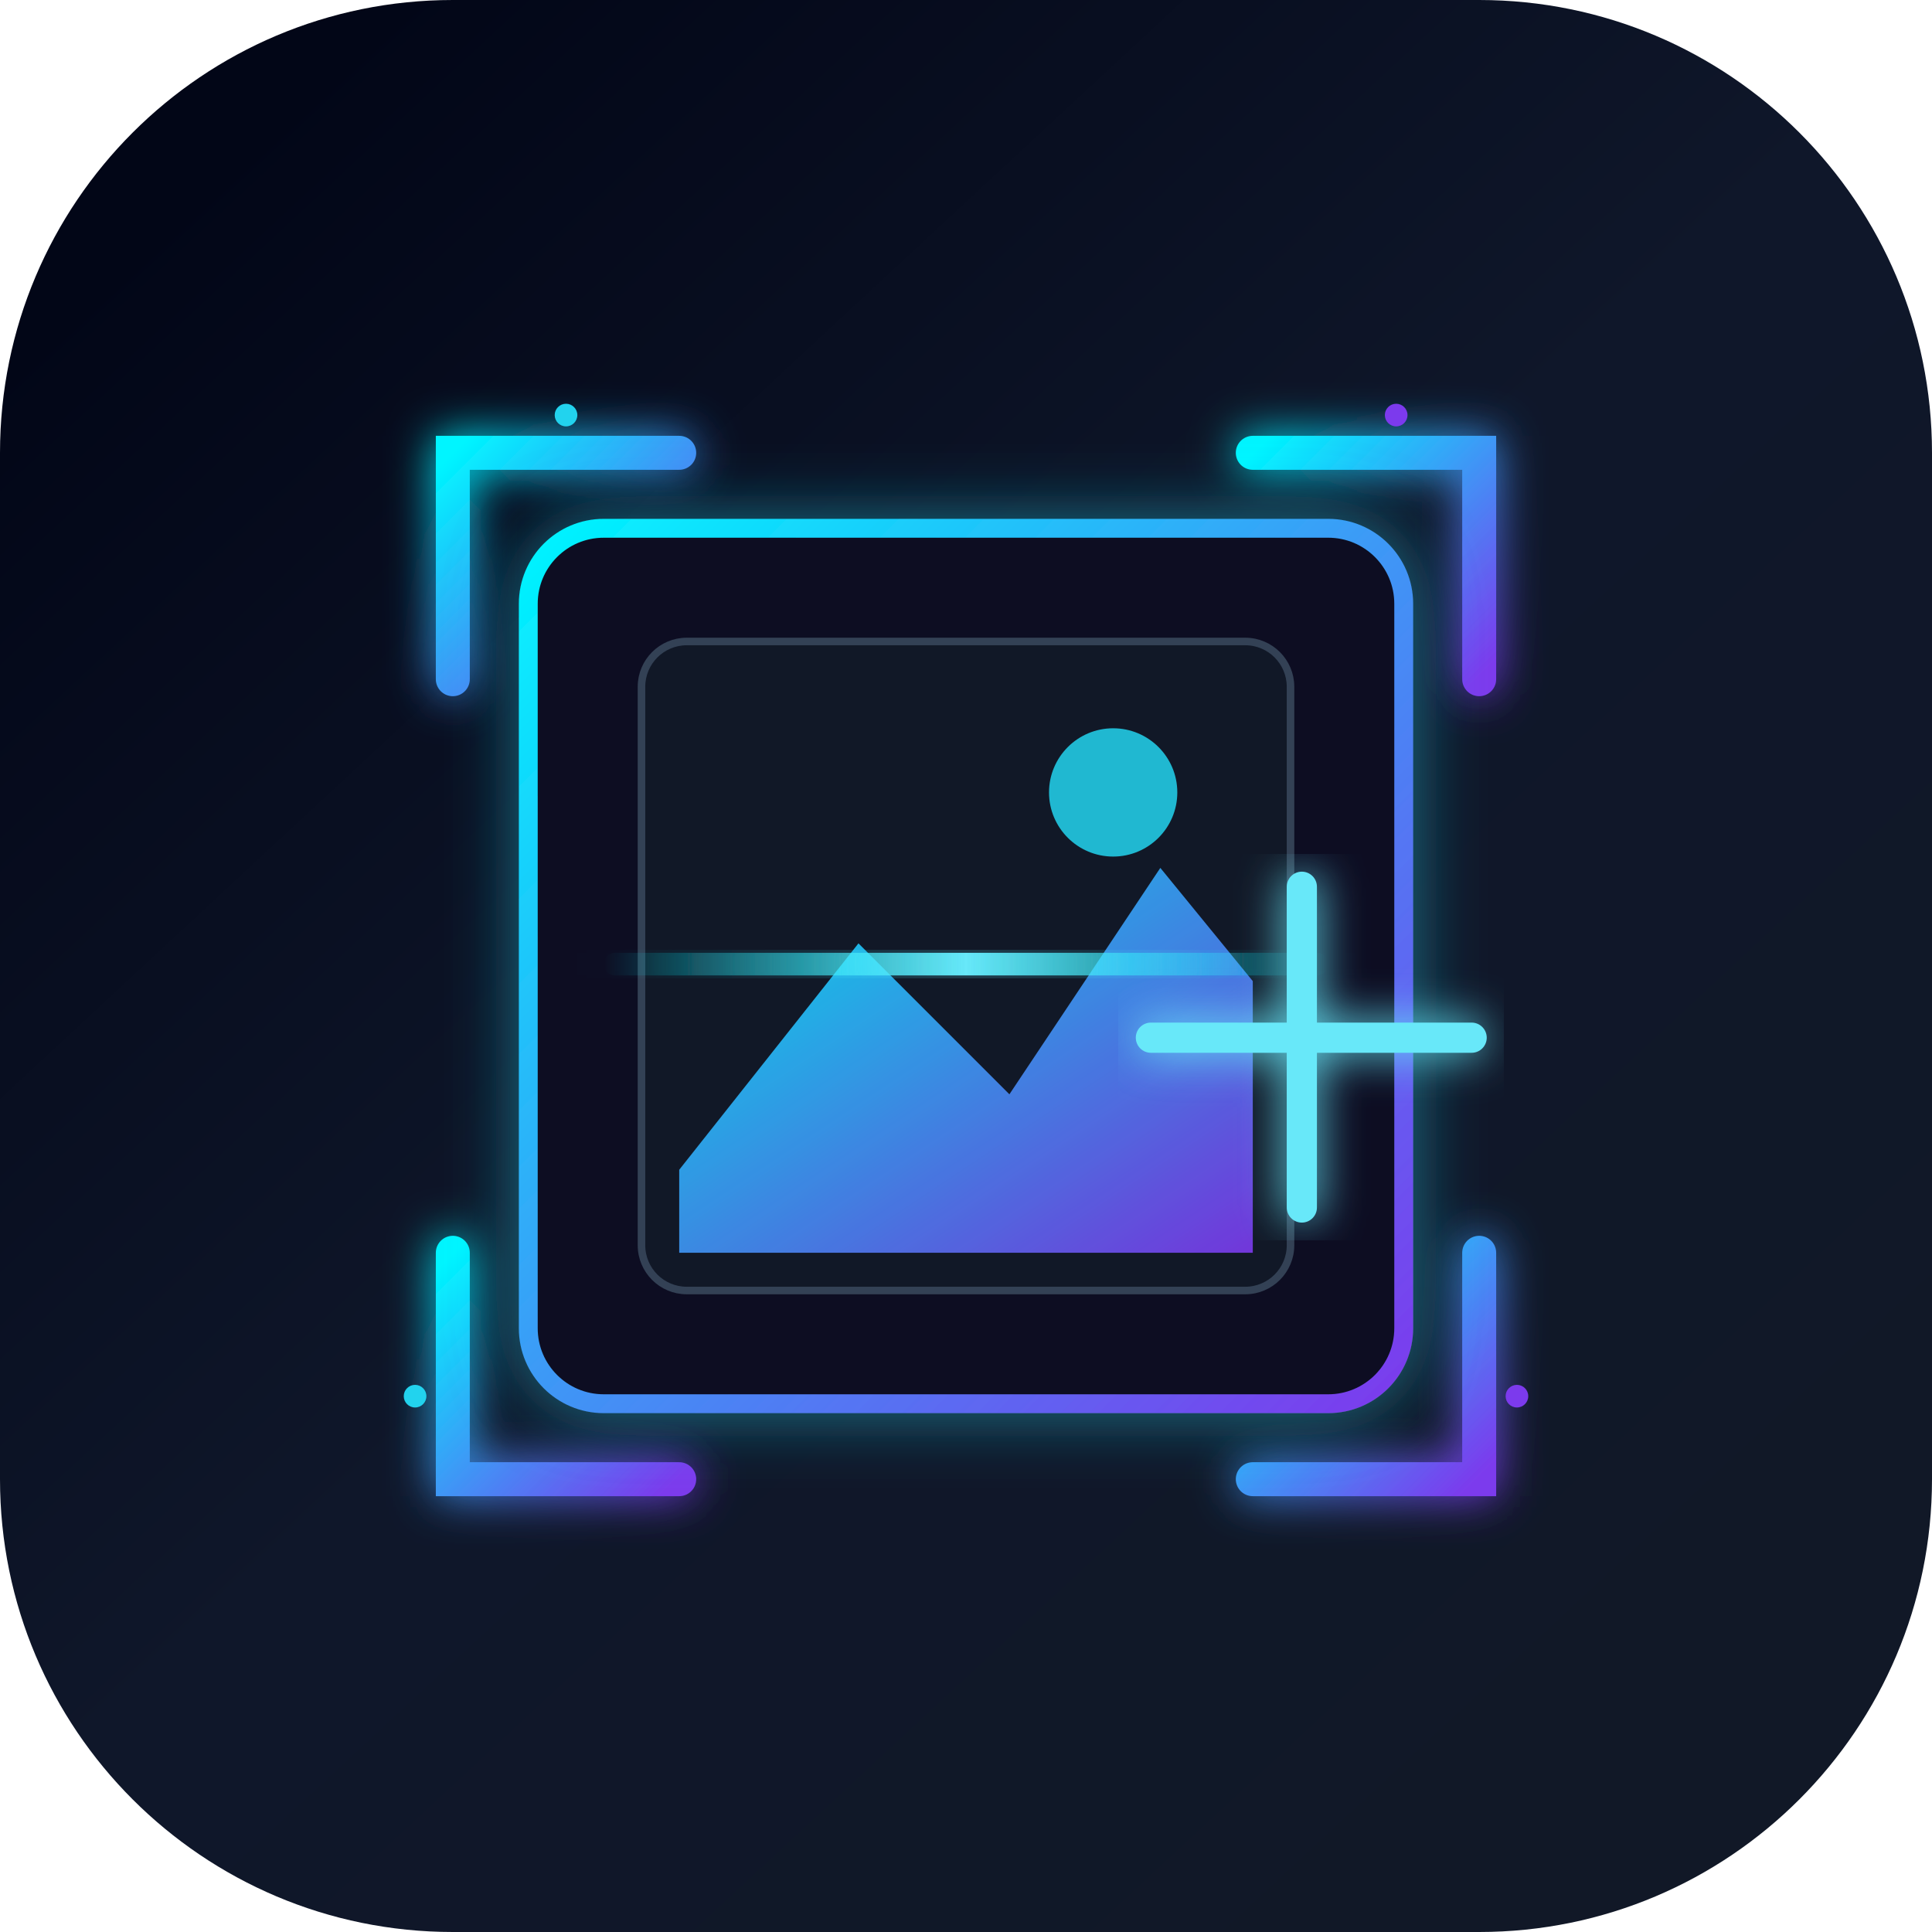
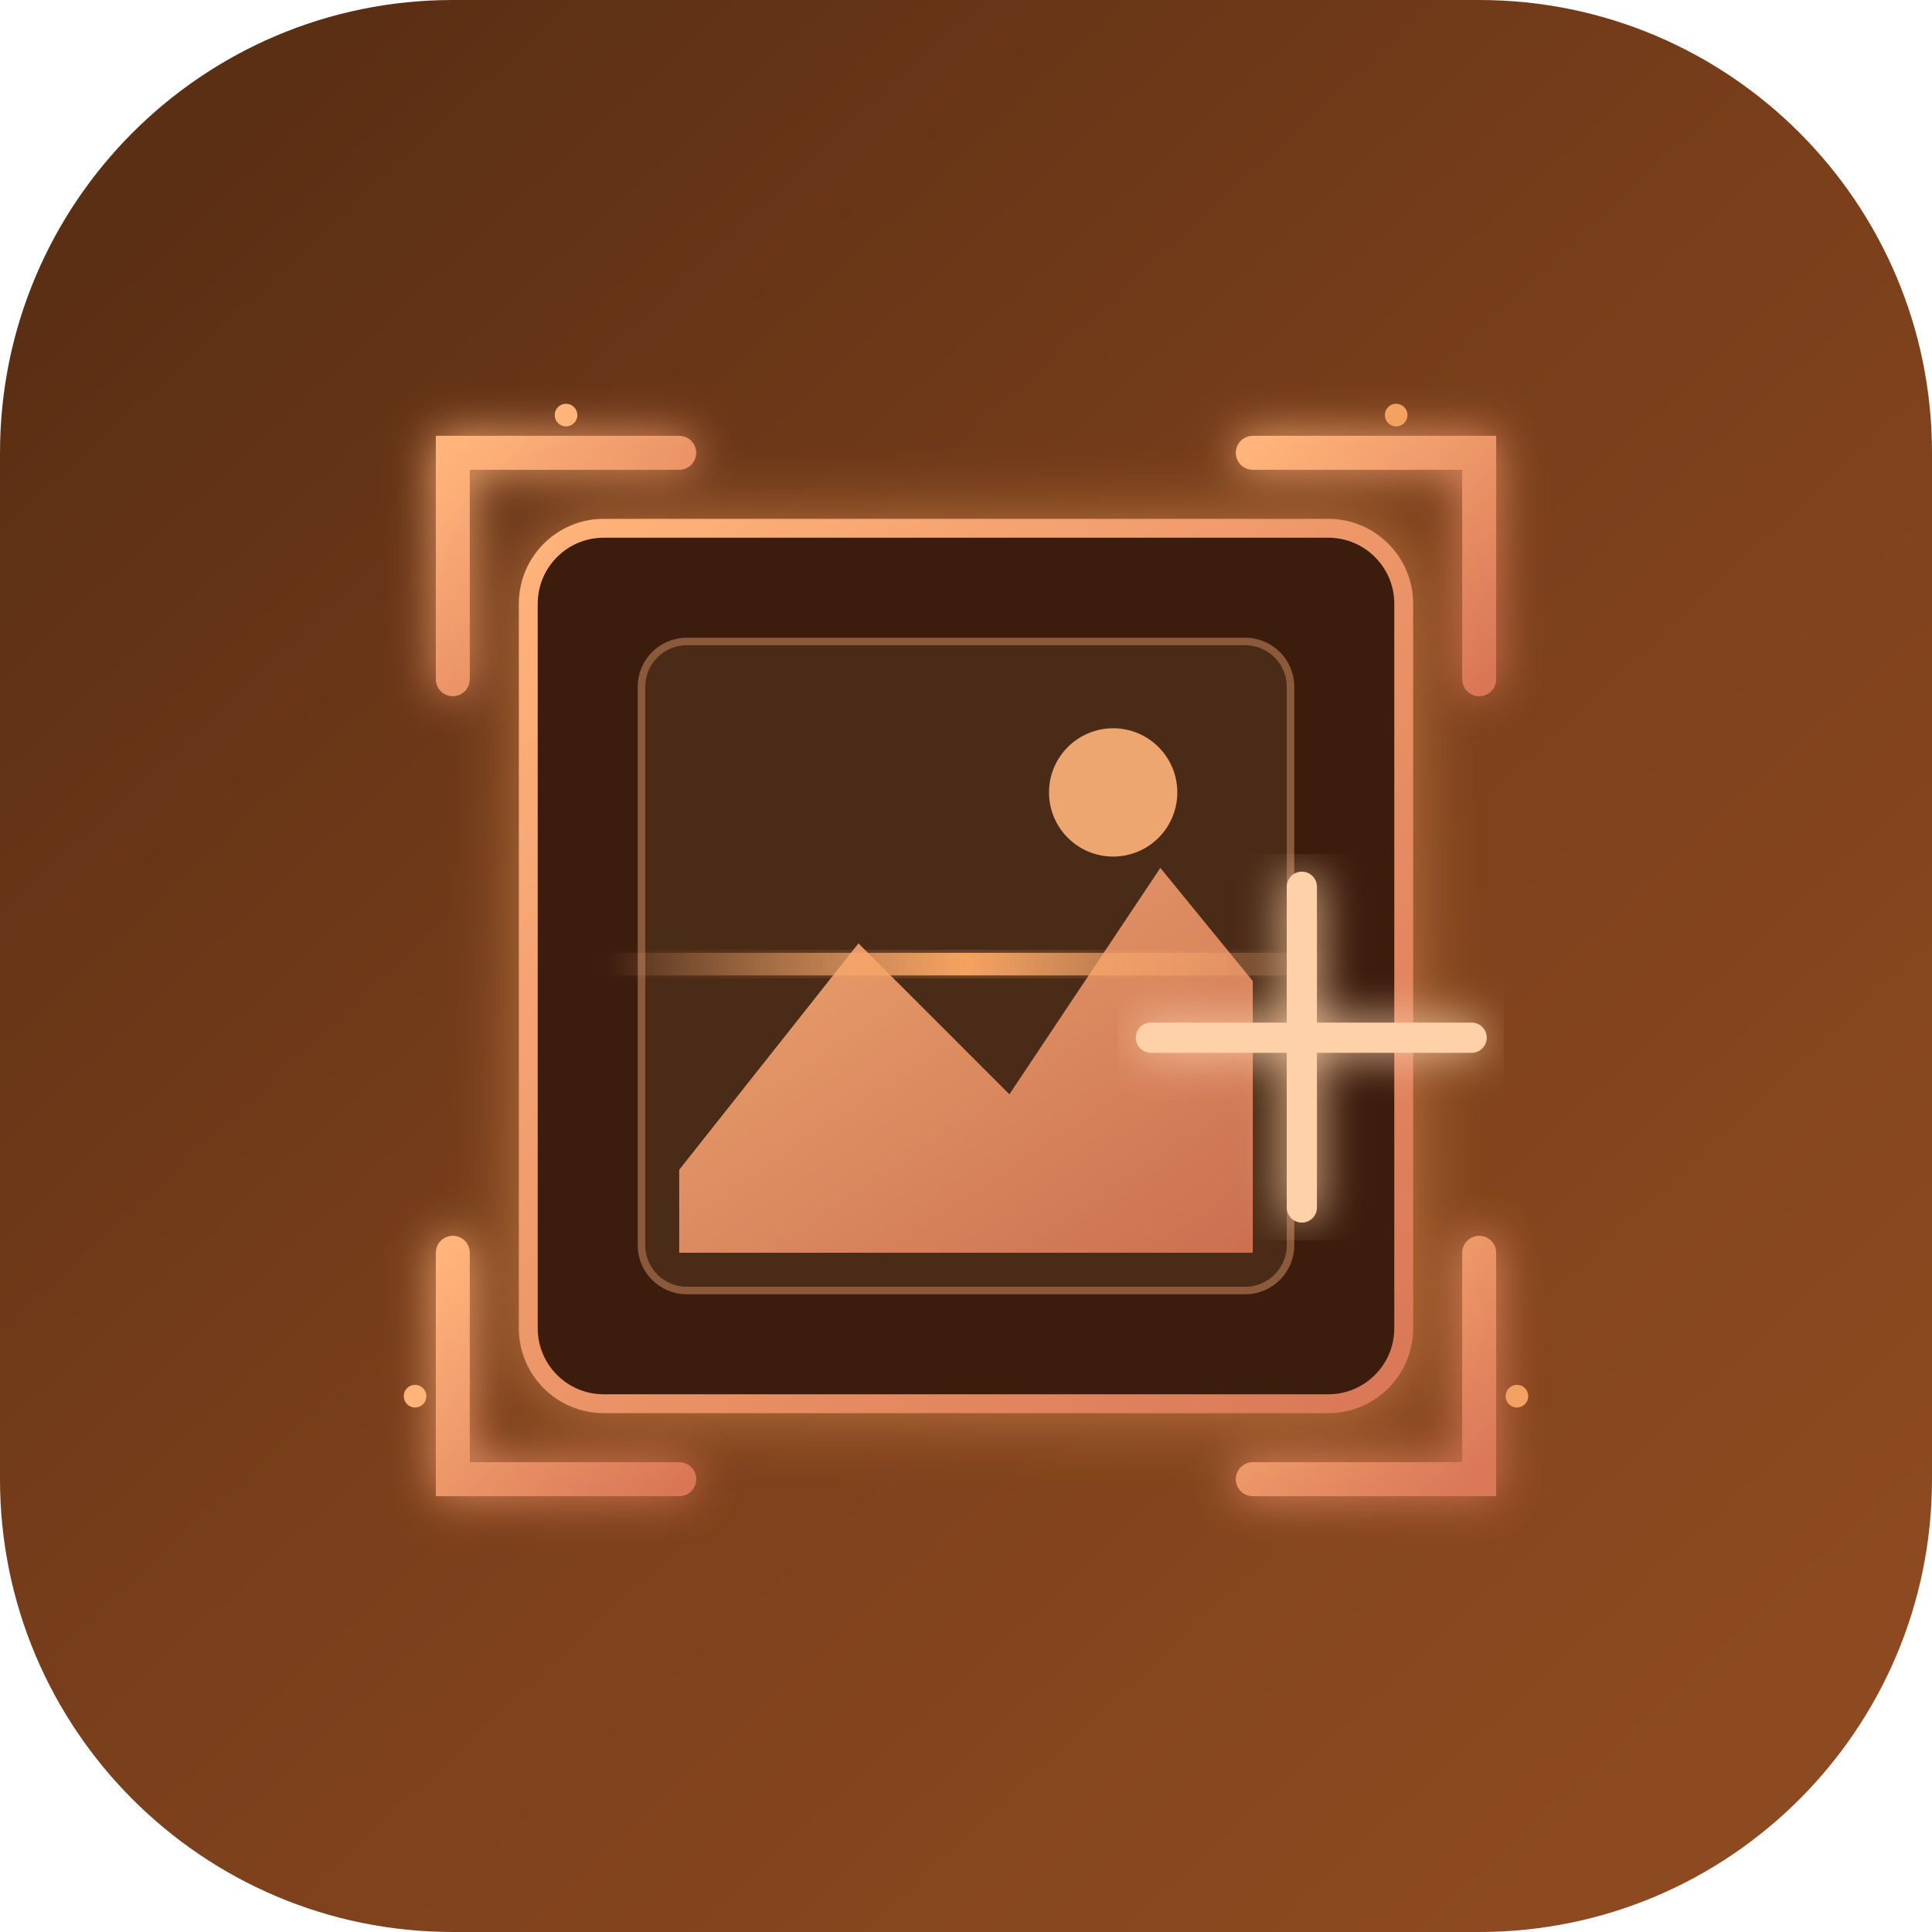
<svg xmlns="http://www.w3.org/2000/svg" width="1024" height="1024" viewBox="0 0 1024 1024" fill="none">
  <defs>
    <linearGradient id="bg" x1="120" y1="80" x2="900" y2="920" gradientUnits="userSpaceOnUse">
-       <stop stop-color="#020617" />
-       <stop offset="0.5" stop-color="#0F172A" />
-       <stop offset="1" stop-color="#111827" />
+       <stop stop-color="#5b2f14" />
+       <stop offset="0.5" stop-color="#7a3f1b" />
+       <stop offset="1" stop-color="#8d4a20" />
    </linearGradient>
-     <linearGradient id="neon" x1="0" y1="0" x2="1" y2="1">
-       <stop stop-color="#00F5FF" />
-       <stop offset="1" stop-color="#7C3AED" />
+     <linearGradient id="warm" x1="0" y1="0" x2="1" y2="1">
+       <stop stop-color="#ffb47a" />
+       <stop offset="1" stop-color="#d97757" />
    </linearGradient>
    <linearGradient id="scan" x1="0" y1="0" x2="1" y2="0">
-       <stop stop-color="#00F5FF" stop-opacity="0" />
-       <stop offset="0.5" stop-color="#67E8F9" />
-       <stop offset="1" stop-color="#00F5FF" stop-opacity="0" />
+       <stop stop-color="#ffb47a" stop-opacity="0" />
+       <stop offset="0.5" stop-color="#f4a261" />
+       <stop offset="1" stop-color="#ffb47a" stop-opacity="0" />
    </linearGradient>
    <filter id="glow">
      <feGaussianBlur stdDeviation="12" result="blur" />
      <feMerge>
        <feMergeNode in="blur" />
        <feMergeNode in="SourceGraphic" />
      </feMerge>
    </filter>
    <filter id="softGlow">
-       <feDropShadow dx="0" dy="0" stdDeviation="18" flood-color="#22D3EE" flood-opacity="0.5" />
+       <feDropShadow dx="0" dy="0" stdDeviation="18" flood-color="#f4a261" flood-opacity="0.55" />
    </filter>
  </defs>
  <rect width="1024" height="1024" rx="240" fill="url(#bg)" />
-   <g stroke="url(#neon)" stroke-width="18" stroke-linecap="round" filter="url(#glow)">
+   <g stroke="url(#warm)" stroke-width="18" stroke-linecap="round" filter="url(#glow)">
    <path d="M240 360V240H360" />
    <path d="M664 240H784V360" />
    <path d="M240 664V784H360" />
    <path d="M664 784H784V664" />
  </g>
  <g filter="url(#softGlow)">
-     <rect x="280" y="280" width="464" height="464" rx="40" fill="#0B1120" stroke="url(#neon)" stroke-width="10" />
+     <rect x="280" y="280" width="464" height="464" rx="40" fill="#3a1e0e" stroke="url(#warm)" stroke-width="10" />
  </g>
-   <rect x="340" y="340" width="344" height="344" rx="24" fill="#111827" stroke="#334155" stroke-width="4" />
-   <circle cx="590" cy="420" r="34" fill="#22D3EE" opacity="0.85" />
-   <path d="M360 620L455 500L535 580L615 460L664 520V664H360V620Z" fill="url(#neon)" opacity="0.9" />
+   <rect x="340" y="340" width="344" height="344" rx="24" fill="#4a2b17" stroke="#8a5a3a" stroke-width="4" />
+   <circle cx="590" cy="420" r="34" fill="#ffb47a" opacity="0.9" />
+   <path d="M360 620L455 500L535 580L615 460L664 520V664H360V620Z" fill="url(#warm)" opacity="0.9" />
  <rect x="320" y="505" width="384" height="12" rx="6" fill="url(#scan)" filter="url(#glow)" />
-   <g stroke="#67E8F9" stroke-width="16" stroke-linecap="round" filter="url(#glow)">
+   <g stroke="#ffd1a8" stroke-width="16" stroke-linecap="round" filter="url(#glow)">
    <path d="M690 470V640" />
    <path d="M610 550H780" />
  </g>
-   <circle cx="300" cy="220" r="6" fill="#22D3EE" />
-   <circle cx="740" cy="220" r="6" fill="#7C3AED" />
-   <circle cx="220" cy="740" r="6" fill="#22D3EE" />
-   <circle cx="804" cy="740" r="6" fill="#7C3AED" />
+   <circle cx="300" cy="220" r="6" fill="#ffb47a" />
+   <circle cx="740" cy="220" r="6" fill="#f4a261" />
+   <circle cx="220" cy="740" r="6" fill="#ffb47a" />
+   <circle cx="804" cy="740" r="6" fill="#f4a261" />
</svg>
